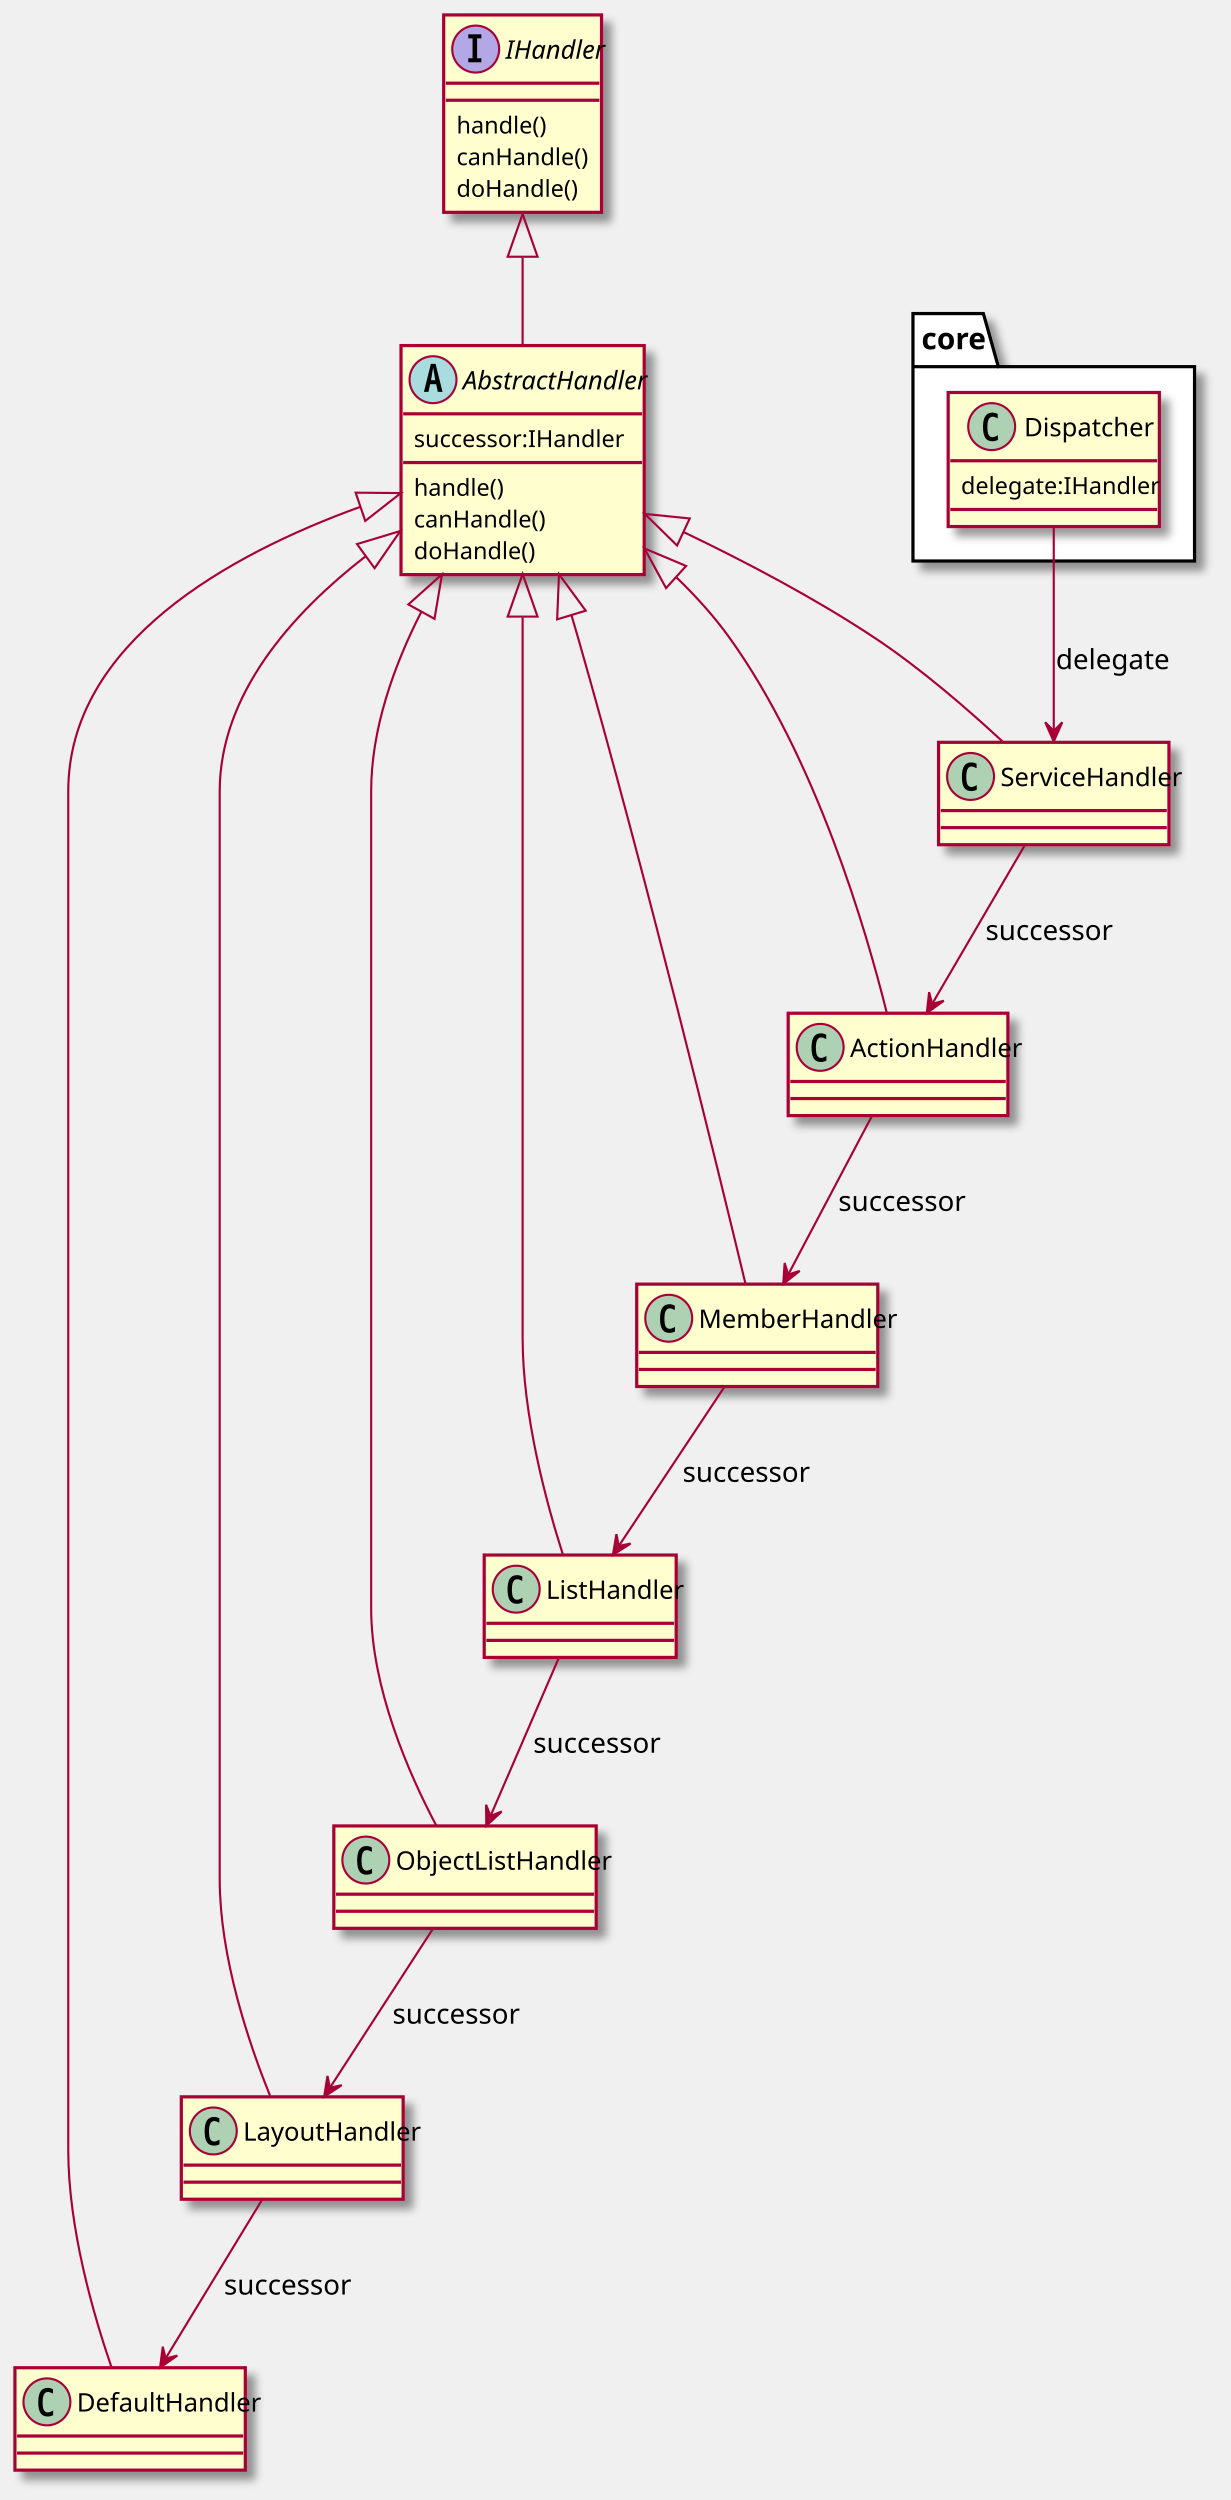
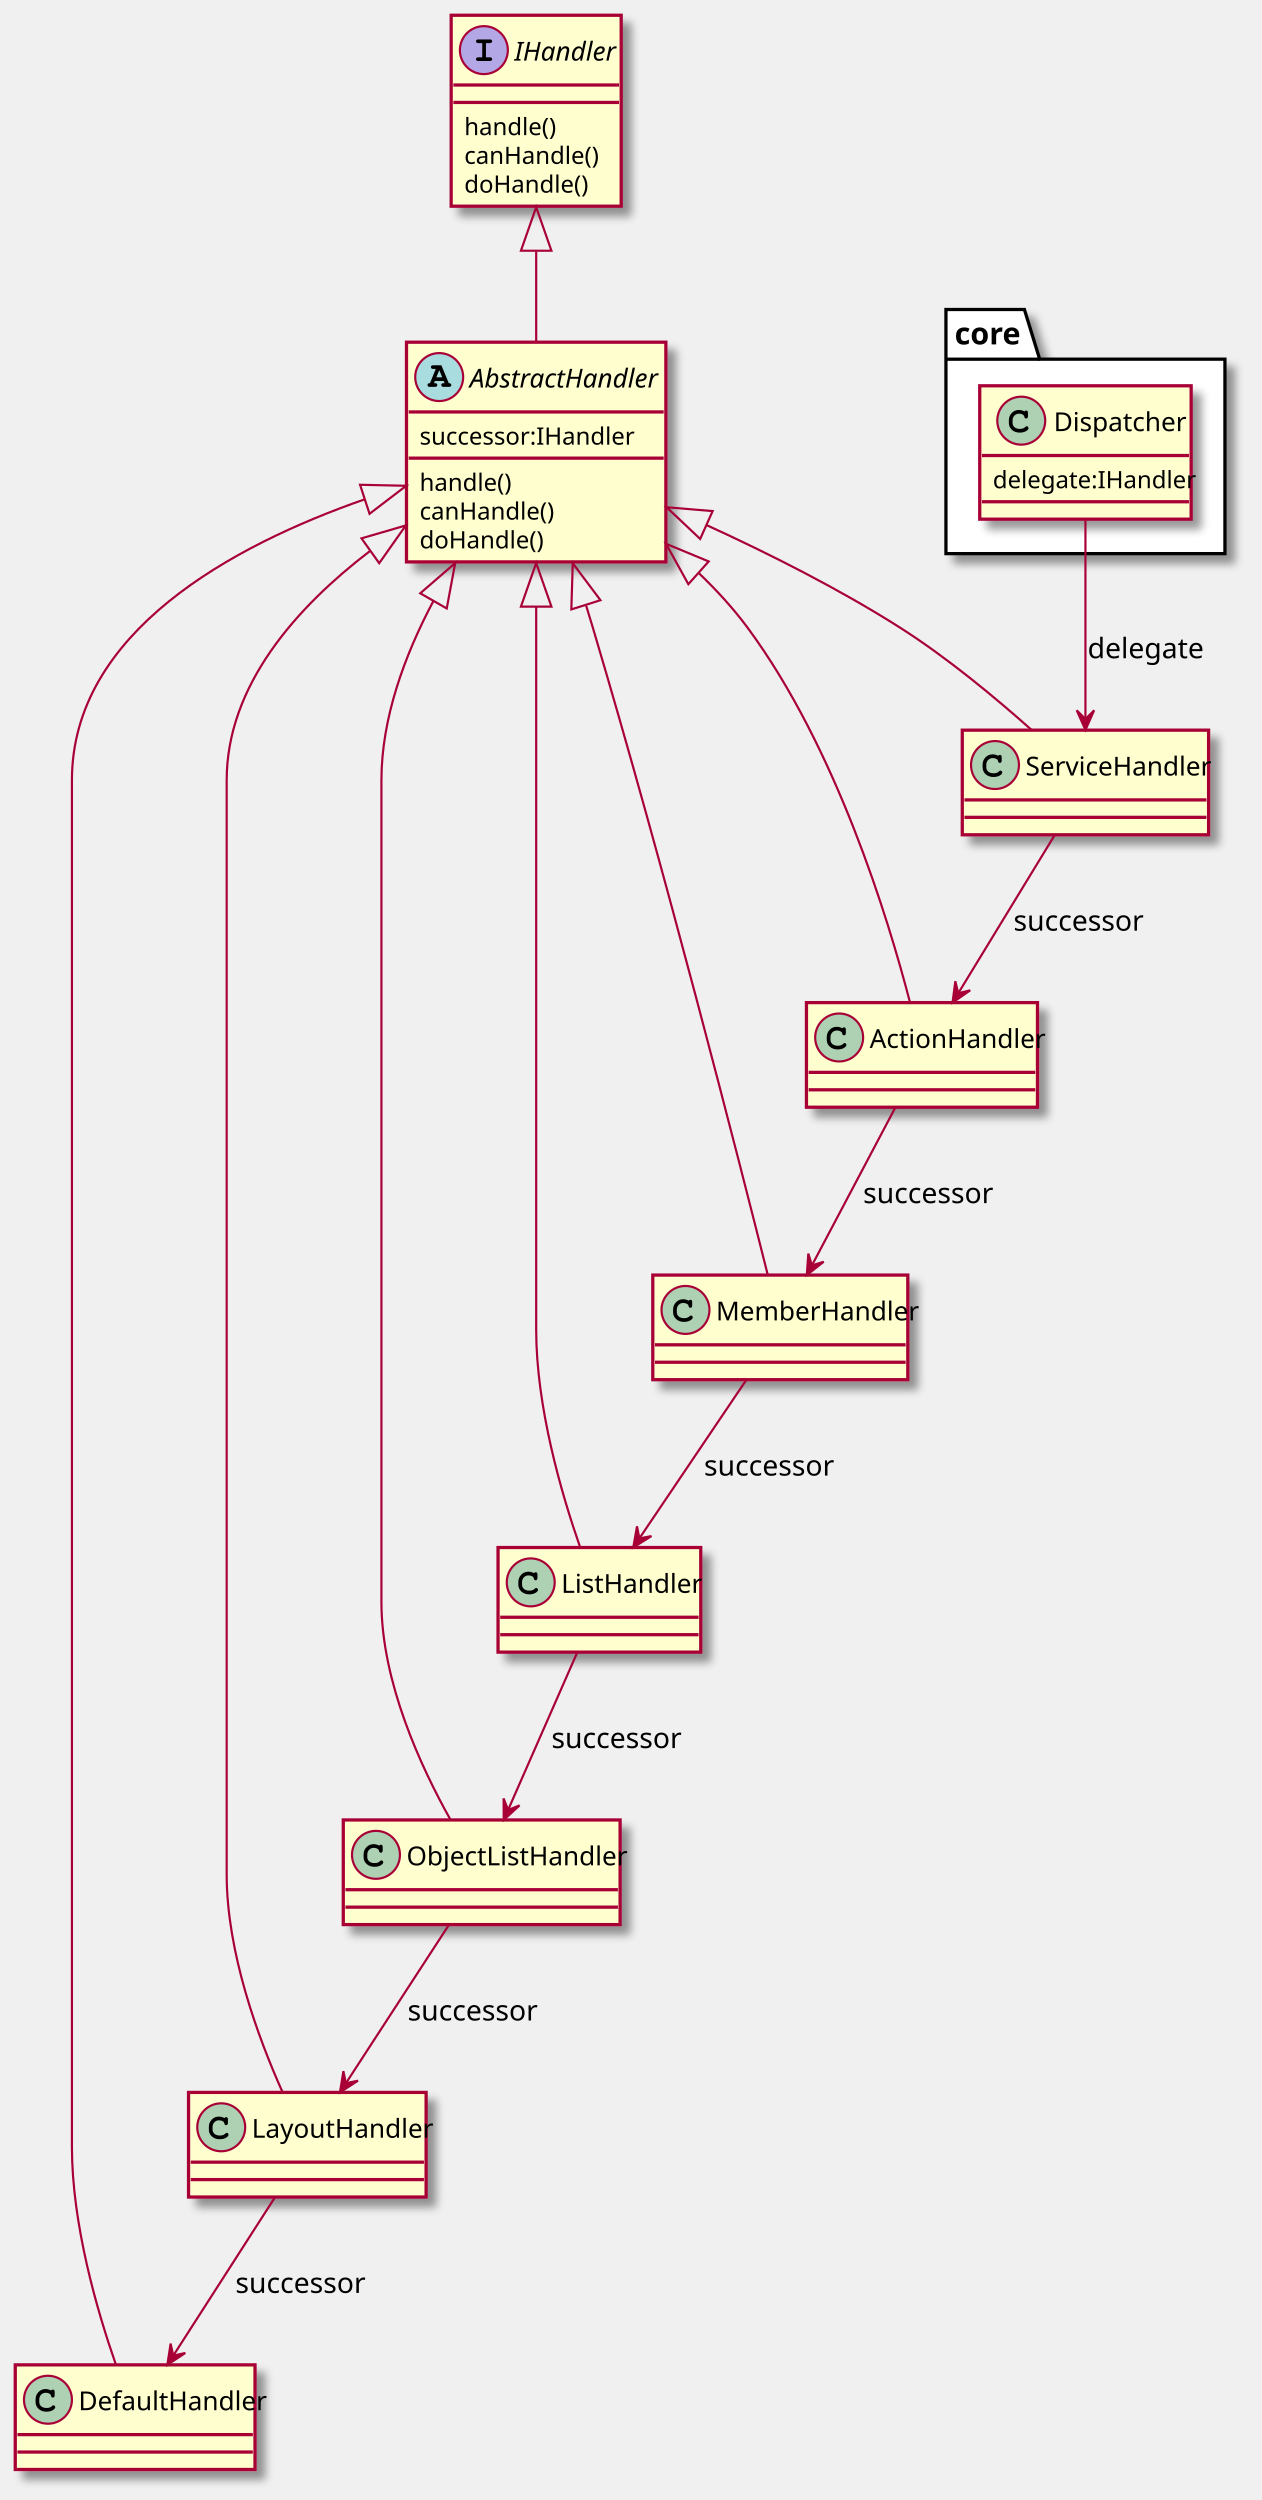
- <svg xmlns="http://www.w3.org/2000/svg" contentScriptType="application/ecmascript" contentStyleType="text/css" height="1172px" preserveAspectRatio="none" style="width:577px;height:1172px;" version="1.1" viewBox="0 0 577 1172" width="577px" zoomAndPan="magnify">
+ <svg xmlns="http://www.w3.org/2000/svg" contentScriptType="application/ecmascript" contentStyleType="text/css" height="1147px" preserveAspectRatio="none" style="width:579px;height:1147px;background:#FFFFFF;" version="1.1" viewBox="0 0 579 1147" width="579px" zoomAndPan="magnify">
  <defs>
    <filter height="300%" id="f18wq6hhqr9kqb" width="300%" x="-1" y="-1">
      <feGaussianBlur result="blurOut" stdDeviation="2.0" />
      <feColorMatrix in="blurOut" result="blurOut2" type="matrix" values="0 0 0 0 0 0 0 0 0 0 0 0 0 0 0 0 0 0 .4 0" />
      <feOffset dx="4.0" dy="4.0" in="blurOut2" result="blurOut3" />
      <feBlend in="SourceGraphic" in2="blurOut3" mode="normal" />
    </filter>
  </defs>
  <g>
-     <polygon fill="#FFFFFF" filter="url(#f18wq6hhqr9kqb)" points="428,147,461,147,468,171.894,560,171.894,560,263,428,263,428,147" style="stroke:#000000;stroke-width:1.5;" />
-     <line style="stroke:#000000;stroke-width:1.5;" x1="428" x2="468" y1="171.894" y2="171.894" />
-     <text fill="#000000" font-family="sans-serif" font-size="14" font-weight="bold" lengthAdjust="spacing" textLength="27" x="432" y="163.738">core</text>
-     <rect codeLine="21" fill="#FEFECE" filter="url(#f18wq6hhqr9kqb)" height="62.846" id="core.Dispatcher" style="stroke:#A80036;stroke-width:1.5;" width="99" x="444.5" y="184" />
-     <ellipse cx="464.9" cy="200" fill="#ADD1B2" rx="11" ry="11" style="stroke:#A80036;stroke-width:1.0;" />
-     <path d="M460.837,200.141 Q460.837,196.688 461.931,195.062 Q463.041,193.422 465.259,193.422 Q466.462,193.422 467.728,194.078 L467.728,196.125 Q466.275,195.344 465.337,195.344 Q462.884,195.344 462.884,200.141 Q462.884,202.844 463.509,203.906 Q464.15,204.953 465.337,204.953 Q466.306,204.953 467.806,204.031 L467.806,206.234 Q466.541,206.859 465.259,206.859 Q462.994,206.859 461.916,205.281 Q460.837,203.703 460.837,200.141 Z " fill="#000000" />
-     <text fill="#000000" font-family="sans-serif" font-size="12" lengthAdjust="spacing" textLength="55" x="480.1" y="204.535">Dispatcher</text>
-     <line style="stroke:#A80036;stroke-width:1.5;" x1="445.5" x2="542.5" y1="216" y2="216" />
-     <text fill="#000000" font-family="sans-serif" font-size="11" lengthAdjust="spacing" textLength="87" x="450.5" y="231.58">delegate:IHandler</text>
-     <line style="stroke:#A80036;stroke-width:1.5;" x1="445.5" x2="542.5" y1="238.846" y2="238.846" />
-     <rect codeLine="1" fill="#FEFECE" filter="url(#f18wq6hhqr9kqb)" height="92.537" id="IHandler" style="stroke:#A80036;stroke-width:1.5;" width="74" x="208" y="7" />
-     <ellipse cx="223" cy="23" fill="#B4A7E5" rx="11" ry="11" style="stroke:#A80036;stroke-width:1.0;" />
-     <path d="M225.656,29.203 L219.531,29.203 L219.531,27.312 L221.531,27.312 L221.531,17.984 L219.531,17.984 L219.531,16.094 L225.656,16.094 L225.656,17.984 L223.656,17.984 L223.656,27.312 L225.656,27.312 L225.656,29.203 Z " fill="#000000" />
-     <text fill="#000000" font-family="sans-serif" font-size="12" font-style="italic" lengthAdjust="spacing" textLength="42" x="237" y="27.535">IHandler</text>
-     <line style="stroke:#A80036;stroke-width:1.5;" x1="209" x2="281" y1="39" y2="39" />
-     <line style="stroke:#A80036;stroke-width:1.5;" x1="209" x2="281" y1="47" y2="47" />
-     <text fill="#000000" font-family="sans-serif" font-size="11" lengthAdjust="spacing" textLength="39" x="214" y="62.58">handle()</text>
-     <text fill="#000000" font-family="sans-serif" font-size="11" lengthAdjust="spacing" textLength="57" x="214" y="77.426">canHandle()</text>
-     <text fill="#000000" font-family="sans-serif" font-size="11" lengthAdjust="spacing" textLength="52" x="214" y="92.272">doHandle()</text>
-     <rect codeLine="6" fill="#FEFECE" filter="url(#f18wq6hhqr9kqb)" height="107.383" id="AbstractHandler" style="stroke:#A80036;stroke-width:1.5;" width="114" x="188" y="162" />
-     <ellipse cx="203" cy="178" fill="#A9DCDF" rx="11" ry="11" style="stroke:#A80036;stroke-width:1.0;" />
-     <path d="M203.047,172.172 L203.078,172.172 L202.062,178.25 L204.062,178.25 L203.047,172.172 Z M204.469,180.125 L201.656,180.125 L200.859,183.703 L198.734,183.703 L201.984,170.594 L204.203,170.594 L207.453,183.703 L205.25,183.703 L204.469,180.125 Z " fill="#000000" />
-     <text fill="#000000" font-family="sans-serif" font-size="12" font-style="italic" lengthAdjust="spacing" textLength="82" x="217" y="182.535">AbstractHandler</text>
-     <line style="stroke:#A80036;stroke-width:1.5;" x1="189" x2="301" y1="194" y2="194" />
-     <text fill="#000000" font-family="sans-serif" font-size="11" lengthAdjust="spacing" textLength="94" x="194" y="209.58">successor:IHandler</text>
-     <line style="stroke:#A80036;stroke-width:1.5;" x1="189" x2="301" y1="216.846" y2="216.846" />
-     <text fill="#000000" font-family="sans-serif" font-size="11" lengthAdjust="spacing" textLength="39" x="194" y="232.426">handle()</text>
-     <text fill="#000000" font-family="sans-serif" font-size="11" lengthAdjust="spacing" textLength="57" x="194" y="247.272">canHandle()</text>
-     <text fill="#000000" font-family="sans-serif" font-size="11" lengthAdjust="spacing" textLength="52" x="194" y="262.117">doHandle()</text>
-     <rect fill="#FEFECE" filter="url(#f18wq6hhqr9kqb)" height="48" id="ListHandler" style="stroke:#A80036;stroke-width:1.5;" width="90" x="227" y="729" />
-     <ellipse cx="242" cy="745" fill="#ADD1B2" rx="11" ry="11" style="stroke:#A80036;stroke-width:1.0;" />
-     <path d="M237.938,745.141 Q237.938,741.688 239.031,740.062 Q240.141,738.422 242.359,738.422 Q243.562,738.422 244.828,739.078 L244.828,741.125 Q243.375,740.344 242.438,740.344 Q239.984,740.344 239.984,745.141 Q239.984,747.844 240.609,748.906 Q241.25,749.953 242.438,749.953 Q243.406,749.953 244.906,749.031 L244.906,751.234 Q243.641,751.859 242.359,751.859 Q240.094,751.859 239.016,750.281 Q237.938,748.703 237.938,745.141 Z " fill="#000000" />
-     <text fill="#000000" font-family="sans-serif" font-size="12" lengthAdjust="spacing" textLength="58" x="256" y="749.535">ListHandler</text>
-     <line style="stroke:#A80036;stroke-width:1.5;" x1="228" x2="316" y1="761" y2="761" />
-     <line style="stroke:#A80036;stroke-width:1.5;" x1="228" x2="316" y1="769" y2="769" />
-     <rect fill="#FEFECE" filter="url(#f18wq6hhqr9kqb)" height="48" id="MemberHandler" style="stroke:#A80036;stroke-width:1.5;" width="113" x="298.5" y="602" />
-     <ellipse cx="313.5" cy="618" fill="#ADD1B2" rx="11" ry="11" style="stroke:#A80036;stroke-width:1.0;" />
-     <path d="M309.438,618.141 Q309.438,614.688 310.531,613.062 Q311.641,611.422 313.859,611.422 Q315.062,611.422 316.328,612.078 L316.328,614.125 Q314.875,613.344 313.938,613.344 Q311.484,613.344 311.484,618.141 Q311.484,620.844 312.109,621.906 Q312.75,622.953 313.938,622.953 Q314.906,622.953 316.406,622.031 L316.406,624.234 Q315.141,624.859 313.859,624.859 Q311.594,624.859 310.516,623.281 Q309.438,621.703 309.438,618.141 Z " fill="#000000" />
-     <text fill="#000000" font-family="sans-serif" font-size="12" lengthAdjust="spacing" textLength="81" x="327.5" y="622.535">MemberHandler</text>
-     <line style="stroke:#A80036;stroke-width:1.5;" x1="299.5" x2="410.5" y1="634" y2="634" />
-     <line style="stroke:#A80036;stroke-width:1.5;" x1="299.5" x2="410.5" y1="642" y2="642" />
-     <rect fill="#FEFECE" filter="url(#f18wq6hhqr9kqb)" height="48" id="ServiceHandler" style="stroke:#A80036;stroke-width:1.5;" width="108" x="440" y="348" />
-     <ellipse cx="455" cy="364" fill="#ADD1B2" rx="11" ry="11" style="stroke:#A80036;stroke-width:1.0;" />
-     <path d="M450.938,364.141 Q450.938,360.688 452.031,359.062 Q453.141,357.422 455.359,357.422 Q456.562,357.422 457.828,358.078 L457.828,360.125 Q456.375,359.344 455.438,359.344 Q452.984,359.344 452.984,364.141 Q452.984,366.844 453.609,367.906 Q454.25,368.953 455.438,368.953 Q456.406,368.953 457.906,368.031 L457.906,370.234 Q456.641,370.859 455.359,370.859 Q453.094,370.859 452.016,369.281 Q450.938,367.703 450.938,364.141 Z " fill="#000000" />
-     <text fill="#000000" font-family="sans-serif" font-size="12" lengthAdjust="spacing" textLength="76" x="469" y="368.535">ServiceHandler</text>
-     <line style="stroke:#A80036;stroke-width:1.5;" x1="441" x2="547" y1="380" y2="380" />
-     <line style="stroke:#A80036;stroke-width:1.5;" x1="441" x2="547" y1="388" y2="388" />
-     <rect fill="#FEFECE" filter="url(#f18wq6hhqr9kqb)" height="48" id="DefaultHandler" style="stroke:#A80036;stroke-width:1.5;" width="108" x="7" y="1110" />
-     <ellipse cx="22" cy="1126" fill="#ADD1B2" rx="11" ry="11" style="stroke:#A80036;stroke-width:1.0;" />
-     <path d="M17.938,1126.141 Q17.938,1122.688 19.031,1121.062 Q20.141,1119.422 22.359,1119.422 Q23.562,1119.422 24.828,1120.078 L24.828,1122.125 Q23.375,1121.344 22.438,1121.344 Q19.984,1121.344 19.984,1126.141 Q19.984,1128.844 20.609,1129.906 Q21.25,1130.953 22.438,1130.953 Q23.406,1130.953 24.906,1130.031 L24.906,1132.234 Q23.641,1132.859 22.359,1132.859 Q20.094,1132.859 19.016,1131.281 Q17.938,1129.703 17.938,1126.141 Z " fill="#000000" />
-     <text fill="#000000" font-family="sans-serif" font-size="12" lengthAdjust="spacing" textLength="76" x="36" y="1130.535">DefaultHandler</text>
-     <line style="stroke:#A80036;stroke-width:1.5;" x1="8" x2="114" y1="1142" y2="1142" />
-     <line style="stroke:#A80036;stroke-width:1.5;" x1="8" x2="114" y1="1150" y2="1150" />
-     <rect fill="#FEFECE" filter="url(#f18wq6hhqr9kqb)" height="48" id="LayoutHandler" style="stroke:#A80036;stroke-width:1.5;" width="104" x="85" y="983" />
-     <ellipse cx="100" cy="999" fill="#ADD1B2" rx="11" ry="11" style="stroke:#A80036;stroke-width:1.0;" />
-     <path d="M95.938,999.141 Q95.938,995.688 97.031,994.062 Q98.141,992.422 100.359,992.422 Q101.562,992.422 102.828,993.078 L102.828,995.125 Q101.375,994.344 100.438,994.344 Q97.984,994.344 97.984,999.141 Q97.984,1001.844 98.609,1002.906 Q99.25,1003.953 100.438,1003.953 Q101.406,1003.953 102.906,1003.031 L102.906,1005.234 Q101.641,1005.859 100.359,1005.859 Q98.094,1005.859 97.016,1004.281 Q95.938,1002.703 95.938,999.141 Z " fill="#000000" />
-     <text fill="#000000" font-family="sans-serif" font-size="12" lengthAdjust="spacing" textLength="72" x="114" y="1003.535">LayoutHandler</text>
-     <line style="stroke:#A80036;stroke-width:1.5;" x1="86" x2="188" y1="1015" y2="1015" />
-     <line style="stroke:#A80036;stroke-width:1.5;" x1="86" x2="188" y1="1023" y2="1023" />
-     <rect fill="#FEFECE" filter="url(#f18wq6hhqr9kqb)" height="48" id="ObjectListHandler" style="stroke:#A80036;stroke-width:1.5;" width="123" x="156.5" y="856" />
-     <ellipse cx="171.5" cy="872" fill="#ADD1B2" rx="11" ry="11" style="stroke:#A80036;stroke-width:1.0;" />
-     <path d="M167.438,872.141 Q167.438,868.688 168.531,867.062 Q169.641,865.422 171.859,865.422 Q173.062,865.422 174.328,866.078 L174.328,868.125 Q172.875,867.344 171.938,867.344 Q169.484,867.344 169.484,872.141 Q169.484,874.844 170.109,875.906 Q170.75,876.953 171.938,876.953 Q172.906,876.953 174.406,876.031 L174.406,878.234 Q173.141,878.859 171.859,878.859 Q169.594,878.859 168.516,877.281 Q167.438,875.703 167.438,872.141 Z " fill="#000000" />
-     <text fill="#000000" font-family="sans-serif" font-size="12" lengthAdjust="spacing" textLength="91" x="185.5" y="876.535">ObjectListHandler</text>
-     <line style="stroke:#A80036;stroke-width:1.5;" x1="157.5" x2="278.5" y1="888" y2="888" />
-     <line style="stroke:#A80036;stroke-width:1.5;" x1="157.5" x2="278.5" y1="896" y2="896" />
-     <rect fill="#FEFECE" filter="url(#f18wq6hhqr9kqb)" height="48" id="ActionHandler" style="stroke:#A80036;stroke-width:1.5;" width="103" x="369.5" y="475" />
-     <ellipse cx="384.5" cy="491" fill="#ADD1B2" rx="11" ry="11" style="stroke:#A80036;stroke-width:1.0;" />
-     <path d="M380.438,491.141 Q380.438,487.688 381.531,486.062 Q382.641,484.422 384.859,484.422 Q386.062,484.422 387.328,485.078 L387.328,487.125 Q385.875,486.344 384.938,486.344 Q382.484,486.344 382.484,491.141 Q382.484,493.844 383.109,494.906 Q383.75,495.953 384.938,495.953 Q385.906,495.953 387.406,495.031 L387.406,497.234 Q386.141,497.859 384.859,497.859 Q382.594,497.859 381.516,496.281 Q380.438,494.703 380.438,491.141 Z " fill="#000000" />
-     <text fill="#000000" font-family="sans-serif" font-size="12" lengthAdjust="spacing" textLength="71" x="398.5" y="495.535">ActionHandler</text>
-     <line style="stroke:#A80036;stroke-width:1.5;" x1="370.5" x2="471.5" y1="507" y2="507" />
-     <line style="stroke:#A80036;stroke-width:1.5;" x1="370.5" x2="471.5" y1="515" y2="515" />
-     <path codeLine="12" d="M245,120.58 C245,134.34 245,148.68 245,161.87 " fill="none" id="IHandler-backto-AbstractHandler" style="stroke:#A80036;stroke-width:1.0;" />
-     <polygon fill="none" points="238,120.35,245,100.35,252,120.35,238,120.35" style="stroke:#A80036;stroke-width:1.0;" />
-     <path codeLine="13" d="M245,289.34 C245,315.13 245,344.36 245,371 C245,371 245,371 245,627 C245,663.19 255.95,703.97 263.9,728.82 " fill="none" id="AbstractHandler-backto-ListHandler" style="stroke:#A80036;stroke-width:1.0;" />
-     <polygon fill="none" points="238,289.06,245,269.06,252,289.06,238,289.06" style="stroke:#A80036;stroke-width:1.0;" />
-     <path codeLine="14" d="M267.9,288.39 C268.97,291.97 270.01,295.52 271,299 C303.32,411.94 336.67,548.5 349.51,601.96 " fill="none" id="AbstractHandler-backto-MemberHandler" style="stroke:#A80036;stroke-width:1.0;" />
-     <polygon fill="none" points="261.19,290.36,262.06,269.19,274.58,286.28,261.19,290.36" style="stroke:#A80036;stroke-width:1.0;" />
-     <path codeLine="15" d="M320.6,249.5 C349.45,263.31 382.09,280.47 410,299 C431.76,313.45 454.11,332.87 470.28,347.9 " fill="none" id="AbstractHandler-backto-ServiceHandler" style="stroke:#A80036;stroke-width:1.0;" />
-     <polygon fill="none" points="317.42,255.74,302.27,240.92,323.35,243.06,317.42,255.74" style="stroke:#A80036;stroke-width:1.0;" />
-     <path codeLine="16" d="M168.7,237.68 C107.58,259.84 32,301.34 32,371 C32,371 32,371 32,1008 C32,1044.31 43.76,1085.06 52.3,1109.87 " fill="none" id="AbstractHandler-backto-DefaultHandler" style="stroke:#A80036;stroke-width:1.0;" />
-     <polygon fill="none" points="166.73,230.96,187.92,231.15,171.23,244.21,166.73,230.96" style="stroke:#A80036;stroke-width:1.0;" />
-     <path codeLine="17" d="M171.29,260.86 C136.72,287.71 103,325.55 103,371 C103,371 103,371 103,881 C103,917.43 116.62,957.81 126.61,982.55 " fill="none" id="AbstractHandler-backto-LayoutHandler" style="stroke:#A80036;stroke-width:1.0;" />
-     <polygon fill="none" points="167.37,255.06,187.65,248.94,175.61,266.37,167.37,255.06" style="stroke:#A80036;stroke-width:1.0;" />
-     <path codeLine="18" d="M197.47,286.91 C184.53,312.3 174,341.9 174,371 C174,371 174,371 174,754 C174,791.27 191.62,831.43 204.56,855.89 " fill="none" id="AbstractHandler-backto-ObjectListHandler" style="stroke:#A80036;stroke-width:1.0;" />
-     <polygon fill="none" points="191.43,283.37,207.21,269.22,203.7,290.12,191.43,283.37" style="stroke:#A80036;stroke-width:1.0;" />
-     <path codeLine="19" d="M317.17,270.73 C326.26,279.52 334.86,289.04 342,299 C382.5,355.49 405.98,435.64 415.7,474.74 " fill="none" id="AbstractHandler-backto-ActionHandler" style="stroke:#A80036;stroke-width:1.0;" />
-     <polygon fill="none" points="312.24,275.71,302.11,257.1,321.64,265.33,312.24,275.71" style="stroke:#A80036;stroke-width:1.0;" />
-     <path codeLine="24" d="M494,247.02 C494,274.73 494,315.27 494,342.37 " fill="none" id="core.Dispatcher-to-ServiceHandler" style="stroke:#A80036;stroke-width:1.0;" />
-     <polygon fill="#A80036" points="494,347.6,498,338.6,494,342.6,490,338.6,494,347.6" style="stroke:#A80036;stroke-width:1.0;" />
-     <text fill="#000000" font-family="sans-serif" font-size="13" lengthAdjust="spacing" textLength="49" x="495" y="313.685">delegate</text>
-     <path codeLine="25" d="M480.44,396.22 C468.15,417.27 450.02,448.31 437.02,470.58 " fill="none" id="ServiceHandler-to-ActionHandler" style="stroke:#A80036;stroke-width:1.0;" />
-     <polygon fill="#A80036" points="434.49,474.91,442.478,469.148,437.008,470.59,435.566,465.12,434.49,474.91" style="stroke:#A80036;stroke-width:1.0;" />
-     <text fill="#000000" font-family="sans-serif" font-size="13" lengthAdjust="spacing" textLength="58" x="462" y="440.685">successor</text>
-     <path codeLine="26" d="M408.74,523.22 C397.67,544.18 381.37,575.05 369.63,597.3 " fill="none" id="ActionHandler-to-MemberHandler" style="stroke:#A80036;stroke-width:1.0;" />
-     <polygon fill="#A80036" points="367.19,601.91,374.919,595.806,369.517,597.485,367.838,592.082,367.19,601.91" style="stroke:#A80036;stroke-width:1.0;" />
-     <text fill="#000000" font-family="sans-serif" font-size="13" lengthAdjust="spacing" textLength="58" x="393" y="567.686">successor</text>
-     <path codeLine="27" d="M339.58,650.22 C325.61,671.27 304.99,702.31 290.21,724.58 " fill="none" id="MemberHandler-to-ListHandler" style="stroke:#A80036;stroke-width:1.0;" />
-     <polygon fill="#A80036" points="287.33,728.91,295.642,723.627,290.097,724.745,288.979,719.2,287.33,728.91" style="stroke:#A80036;stroke-width:1.0;" />
-     <text fill="#000000" font-family="sans-serif" font-size="13" lengthAdjust="spacing" textLength="58" x="320" y="694.686">successor</text>
-     <path codeLine="28" d="M261.97,777.22 C252.91,798.18 239.58,829.05 229.97,851.3 " fill="none" id="ListHandler-to-ObjectListHandler" style="stroke:#A80036;stroke-width:1.0;" />
-     <polygon fill="#A80036" points="227.98,855.91,235.219,849.232,229.962,851.319,227.875,846.062,227.98,855.91" style="stroke:#A80036;stroke-width:1.0;" />
-     <text fill="#000000" font-family="sans-serif" font-size="13" lengthAdjust="spacing" textLength="58" x="250" y="821.686">successor</text>
-     <path codeLine="29" d="M202.95,904.22 C189.31,925.27 169.2,956.31 154.77,978.58 " fill="none" id="ObjectListHandler-to-LayoutHandler" style="stroke:#A80036;stroke-width:1.0;" />
-     <polygon fill="#A80036" points="151.97,982.91,160.223,977.535,154.69,978.715,153.511,973.182,151.97,982.91" style="stroke:#A80036;stroke-width:1.0;" />
-     <text fill="#000000" font-family="sans-serif" font-size="13" lengthAdjust="spacing" textLength="58" x="184" y="948.686">successor</text>
-     <path codeLine="30" d="M122.88,1031.22 C110.09,1052.27 91.21,1083.31 77.67,1105.58 " fill="none" id="LayoutHandler-to-DefaultHandler" style="stroke:#A80036;stroke-width:1.0;" />
-     <polygon fill="#A80036" points="75.04,1109.91,83.136,1104.302,77.64,1105.639,76.303,1100.142,75.04,1109.91" style="stroke:#A80036;stroke-width:1.0;" />
-     <text fill="#000000" font-family="sans-serif" font-size="13" lengthAdjust="spacing" textLength="58" x="105" y="1075.686">successor</text>
+     <polygon fill="#FFFFFF" filter="url(#f18wq6hhqr9kqb)" points="434,142,470,142,477,164.8,562,164.8,562,254,434,254,434,142" style="stroke:#000000;stroke-width:1.5;" />
+     <line style="stroke:#000000;stroke-width:1.5;" x1="434" x2="477" y1="164.8" y2="164.8" />
+     <text fill="#000000" font-family="sans-serif" font-size="14" font-weight="bold" lengthAdjust="spacing" textLength="30" x="438" y="158">core</text>
+     <rect codeLine="21" fill="#FEFECE" filter="url(#f18wq6hhqr9kqb)" height="61.2" id="core.Dispatcher" style="stroke:#A80036;stroke-width:1.5;" width="97" x="449.5" y="177" />
+     <ellipse cx="468.55" cy="193" fill="#ADD1B2" rx="11" ry="11" style="stroke:#A80036;stroke-width:1.0;" />
+     <path d="M467.909,196.781 Q468.706,196.781 469.269,196.594 Q469.847,196.391 470.081,196.172 Q470.331,195.938 470.566,195.75 Q470.816,195.547 471.034,195.547 Q471.378,195.547 471.628,195.812 Q471.894,196.062 471.894,196.391 Q471.894,197.125 470.722,197.812 Q469.566,198.484 467.863,198.484 Q465.706,198.484 464.284,197.219 Q462.863,195.953 462.863,194.016 L462.863,192.891 Q462.863,190.859 464.191,189.484 Q465.519,188.094 467.488,188.094 Q468.675,188.094 469.894,188.672 L470.066,188.75 Q470.363,188.344 470.784,188.344 Q471.269,188.344 471.441,188.641 Q471.628,188.922 471.628,189.469 L471.628,190.891 Q471.628,192.016 470.784,192.016 Q470.472,192.016 470.269,191.844 Q470.081,191.672 470.034,191.531 Q470.003,191.375 469.956,191.109 Q469.847,190.594 469.331,190.281 Q468.816,189.969 468.363,189.891 Q467.925,189.797 467.55,189.797 Q466.269,189.797 465.409,190.672 Q464.566,191.547 464.566,192.891 L464.566,193.984 Q464.566,195.266 465.472,196.031 Q466.378,196.781 467.909,196.781 Z " fill="#000000" />
+     <text fill="#000000" font-family="sans-serif" font-size="12" lengthAdjust="spacing" textLength="56" x="483.45" y="197.8">Dispatcher</text>
+     <line style="stroke:#A80036;stroke-width:1.5;" x1="450.5" x2="545.5" y1="209" y2="209" />
+     <text fill="#000000" font-family="sans-serif" font-size="11" lengthAdjust="spacing" textLength="85" x="455.5" y="224">delegate:IHandler</text>
+     <line style="stroke:#A80036;stroke-width:1.5;" x1="450.5" x2="545.5" y1="230.2" y2="230.2" />
+     <rect codeLine="1" fill="#FEFECE" filter="url(#f18wq6hhqr9kqb)" height="87.6" id="IHandler" style="stroke:#A80036;stroke-width:1.5;" width="78" x="207" y="7" />
+     <ellipse cx="222" cy="23" fill="#B4A7E5" rx="11" ry="11" style="stroke:#A80036;stroke-width:1.0;" />
+     <path d="M224.672,26.297 Q225.219,26.297 225.5,26.484 Q225.781,26.656 225.781,27.156 Q225.781,28 224.672,28 L219.531,28 Q218.406,28 218.406,27.156 Q218.406,26.656 218.688,26.484 Q218.984,26.297 219.531,26.297 L221.25,26.297 L221.25,19.781 L219.531,19.781 Q218.406,19.781 218.406,18.938 Q218.406,18.453 218.688,18.281 Q218.984,18.094 219.531,18.094 L224.672,18.094 Q225.219,18.094 225.5,18.281 Q225.781,18.453 225.781,18.938 Q225.781,19.781 224.672,19.781 L222.953,19.781 L222.953,26.297 L224.672,26.297 Z " fill="#000000" />
+     <text fill="#000000" font-family="sans-serif" font-size="12" font-style="italic" lengthAdjust="spacing" textLength="46" x="236" y="27.8">IHandler</text>
+     <line style="stroke:#A80036;stroke-width:1.5;" x1="208" x2="284" y1="39" y2="39" />
+     <line style="stroke:#A80036;stroke-width:1.5;" x1="208" x2="284" y1="47" y2="47" />
+     <text fill="#000000" font-family="sans-serif" font-size="11" lengthAdjust="spacing" textLength="40" x="213" y="62">handle()</text>
+     <text fill="#000000" font-family="sans-serif" font-size="11" lengthAdjust="spacing" textLength="60" x="213" y="75.2">canHandle()</text>
+     <text fill="#000000" font-family="sans-serif" font-size="11" lengthAdjust="spacing" textLength="54" x="213" y="88.4">doHandle()</text>
+     <rect codeLine="6" fill="#FEFECE" filter="url(#f18wq6hhqr9kqb)" height="100.8" id="AbstractHandler" style="stroke:#A80036;stroke-width:1.5;" width="119" x="186.5" y="157" />
+     <ellipse cx="201.5" cy="173" fill="#A9DCDF" rx="11" ry="11" style="stroke:#A80036;stroke-width:1.0;" />
+     <path d="M202.453,176.656 Q202.453,176.156 202.734,175.984 Q203.031,175.797 203.578,175.797 L203.969,175.797 L203.578,174.812 L199.531,174.812 L199.141,175.797 L199.531,175.797 Q200.641,175.797 200.641,176.656 Q200.641,177.5 199.531,177.5 L197.266,177.5 Q196.141,177.5 196.141,176.656 Q196.141,176.141 196.438,175.969 Q196.734,175.797 197.281,175.797 L199.922,169.281 L198.844,169.281 Q197.703,169.281 197.703,168.438 Q197.703,167.922 198,167.766 Q198.297,167.594 198.844,167.594 L202.516,167.594 L205.906,175.797 Q207.062,175.797 207.062,176.656 Q207.062,177.5 205.938,177.5 L203.578,177.5 Q202.453,177.5 202.453,176.656 Z M202.875,173.109 L201.547,169.844 L200.203,173.109 L202.875,173.109 Z " fill="#000000" />
+     <text fill="#000000" font-family="sans-serif" font-size="12" font-style="italic" lengthAdjust="spacing" textLength="87" x="215.5" y="177.8">AbstractHandler</text>
+     <line style="stroke:#A80036;stroke-width:1.5;" x1="187.5" x2="304.5" y1="189" y2="189" />
+     <text fill="#000000" font-family="sans-serif" font-size="11" lengthAdjust="spacing" textLength="93" x="192.5" y="204">successor:IHandler</text>
+     <line style="stroke:#A80036;stroke-width:1.5;" x1="187.5" x2="304.5" y1="210.2" y2="210.2" />
+     <text fill="#000000" font-family="sans-serif" font-size="11" lengthAdjust="spacing" textLength="40" x="192.5" y="225.2">handle()</text>
+     <text fill="#000000" font-family="sans-serif" font-size="11" lengthAdjust="spacing" textLength="60" x="192.5" y="238.4">canHandle()</text>
+     <text fill="#000000" font-family="sans-serif" font-size="11" lengthAdjust="spacing" textLength="54" x="192.5" y="251.6">doHandle()</text>
+     <rect fill="#FEFECE" filter="url(#f18wq6hhqr9kqb)" height="48" id="ListHandler" style="stroke:#A80036;stroke-width:1.5;" width="93" x="228.5" y="710" />
+     <ellipse cx="243.5" cy="726" fill="#ADD1B2" rx="11" ry="11" style="stroke:#A80036;stroke-width:1.0;" />
+     <path d="M242.859,729.781 Q243.656,729.781 244.219,729.594 Q244.797,729.391 245.031,729.172 Q245.281,728.938 245.516,728.75 Q245.766,728.547 245.984,728.547 Q246.328,728.547 246.578,728.812 Q246.844,729.062 246.844,729.391 Q246.844,730.125 245.672,730.812 Q244.516,731.484 242.812,731.484 Q240.656,731.484 239.234,730.219 Q237.812,728.953 237.812,727.016 L237.812,725.891 Q237.812,723.859 239.141,722.484 Q240.469,721.094 242.438,721.094 Q243.625,721.094 244.844,721.672 L245.016,721.75 Q245.312,721.344 245.734,721.344 Q246.219,721.344 246.391,721.641 Q246.578,721.922 246.578,722.469 L246.578,723.891 Q246.578,725.016 245.734,725.016 Q245.422,725.016 245.219,724.844 Q245.031,724.672 244.984,724.531 Q244.953,724.375 244.906,724.109 Q244.797,723.594 244.281,723.281 Q243.766,722.969 243.312,722.891 Q242.875,722.797 242.5,722.797 Q241.219,722.797 240.359,723.672 Q239.516,724.547 239.516,725.891 L239.516,726.984 Q239.516,728.266 240.422,729.031 Q241.328,729.781 242.859,729.781 Z " fill="#000000" />
+     <text fill="#000000" font-family="sans-serif" font-size="12" lengthAdjust="spacing" textLength="61" x="257.5" y="730.8">ListHandler</text>
+     <line style="stroke:#A80036;stroke-width:1.5;" x1="229.5" x2="320.5" y1="742" y2="742" />
+     <line style="stroke:#A80036;stroke-width:1.5;" x1="229.5" x2="320.5" y1="750" y2="750" />
+     <rect fill="#FEFECE" filter="url(#f18wq6hhqr9kqb)" height="48" id="MemberHandler" style="stroke:#A80036;stroke-width:1.5;" width="117" x="299.5" y="585" />
+     <ellipse cx="314.5" cy="601" fill="#ADD1B2" rx="11" ry="11" style="stroke:#A80036;stroke-width:1.0;" />
+     <path d="M313.859,604.781 Q314.656,604.781 315.219,604.594 Q315.797,604.391 316.031,604.172 Q316.281,603.938 316.516,603.75 Q316.766,603.547 316.984,603.547 Q317.328,603.547 317.578,603.812 Q317.844,604.062 317.844,604.391 Q317.844,605.125 316.672,605.812 Q315.516,606.484 313.812,606.484 Q311.656,606.484 310.234,605.219 Q308.812,603.953 308.812,602.016 L308.812,600.891 Q308.812,598.859 310.141,597.484 Q311.469,596.094 313.438,596.094 Q314.625,596.094 315.844,596.672 L316.016,596.75 Q316.312,596.344 316.734,596.344 Q317.219,596.344 317.391,596.641 Q317.578,596.922 317.578,597.469 L317.578,598.891 Q317.578,600.016 316.734,600.016 Q316.422,600.016 316.219,599.844 Q316.031,599.672 315.984,599.531 Q315.953,599.375 315.906,599.109 Q315.797,598.594 315.281,598.281 Q314.766,597.969 314.312,597.891 Q313.875,597.797 313.5,597.797 Q312.219,597.797 311.359,598.672 Q310.516,599.547 310.516,600.891 L310.516,601.984 Q310.516,603.266 311.422,604.031 Q312.328,604.781 313.859,604.781 Z " fill="#000000" />
+     <text fill="#000000" font-family="sans-serif" font-size="12" lengthAdjust="spacing" textLength="85" x="328.5" y="605.8">MemberHandler</text>
+     <line style="stroke:#A80036;stroke-width:1.5;" x1="300.5" x2="415.5" y1="617" y2="617" />
+     <line style="stroke:#A80036;stroke-width:1.5;" x1="300.5" x2="415.5" y1="625" y2="625" />
+     <rect fill="#FEFECE" filter="url(#f18wq6hhqr9kqb)" height="48" id="ServiceHandler" style="stroke:#A80036;stroke-width:1.5;" width="113" x="441.5" y="335" />
+     <ellipse cx="456.5" cy="351" fill="#ADD1B2" rx="11" ry="11" style="stroke:#A80036;stroke-width:1.0;" />
+     <path d="M455.859,354.781 Q456.656,354.781 457.219,354.594 Q457.797,354.391 458.031,354.172 Q458.281,353.938 458.516,353.75 Q458.766,353.547 458.984,353.547 Q459.328,353.547 459.578,353.812 Q459.844,354.062 459.844,354.391 Q459.844,355.125 458.672,355.812 Q457.516,356.484 455.812,356.484 Q453.656,356.484 452.234,355.219 Q450.812,353.953 450.812,352.016 L450.812,350.891 Q450.812,348.859 452.141,347.484 Q453.469,346.094 455.438,346.094 Q456.625,346.094 457.844,346.672 L458.016,346.75 Q458.312,346.344 458.734,346.344 Q459.219,346.344 459.391,346.641 Q459.578,346.922 459.578,347.469 L459.578,348.891 Q459.578,350.016 458.734,350.016 Q458.422,350.016 458.219,349.844 Q458.031,349.672 457.984,349.531 Q457.953,349.375 457.906,349.109 Q457.797,348.594 457.281,348.281 Q456.766,347.969 456.312,347.891 Q455.875,347.797 455.5,347.797 Q454.219,347.797 453.359,348.672 Q452.516,349.547 452.516,350.891 L452.516,351.984 Q452.516,353.266 453.422,354.031 Q454.328,354.781 455.859,354.781 Z " fill="#000000" />
+     <text fill="#000000" font-family="sans-serif" font-size="12" lengthAdjust="spacing" textLength="81" x="470.5" y="355.8">ServiceHandler</text>
+     <line style="stroke:#A80036;stroke-width:1.5;" x1="442.5" x2="553.5" y1="367" y2="367" />
+     <line style="stroke:#A80036;stroke-width:1.5;" x1="442.5" x2="553.5" y1="375" y2="375" />
+     <rect fill="#FEFECE" filter="url(#f18wq6hhqr9kqb)" height="48" id="DefaultHandler" style="stroke:#A80036;stroke-width:1.5;" width="110" x="7" y="1085" />
+     <ellipse cx="22" cy="1101" fill="#ADD1B2" rx="11" ry="11" style="stroke:#A80036;stroke-width:1.0;" />
+     <path d="M21.359,1104.781 Q22.156,1104.781 22.719,1104.594 Q23.297,1104.391 23.531,1104.172 Q23.781,1103.938 24.016,1103.75 Q24.266,1103.547 24.484,1103.547 Q24.828,1103.547 25.078,1103.812 Q25.344,1104.062 25.344,1104.391 Q25.344,1105.125 24.172,1105.812 Q23.016,1106.484 21.312,1106.484 Q19.156,1106.484 17.734,1105.219 Q16.312,1103.953 16.312,1102.016 L16.312,1100.891 Q16.312,1098.859 17.641,1097.484 Q18.969,1096.094 20.938,1096.094 Q22.125,1096.094 23.344,1096.672 L23.516,1096.75 Q23.812,1096.344 24.234,1096.344 Q24.719,1096.344 24.891,1096.641 Q25.078,1096.922 25.078,1097.469 L25.078,1098.891 Q25.078,1100.016 24.234,1100.016 Q23.922,1100.016 23.719,1099.844 Q23.531,1099.672 23.484,1099.531 Q23.453,1099.375 23.406,1099.109 Q23.297,1098.594 22.781,1098.281 Q22.266,1097.969 21.812,1097.891 Q21.375,1097.797 21,1097.797 Q19.719,1097.797 18.859,1098.672 Q18.016,1099.547 18.016,1100.891 L18.016,1101.984 Q18.016,1103.266 18.922,1104.031 Q19.828,1104.781 21.359,1104.781 Z " fill="#000000" />
+     <text fill="#000000" font-family="sans-serif" font-size="12" lengthAdjust="spacing" textLength="78" x="36" y="1105.8">DefaultHandler</text>
+     <line style="stroke:#A80036;stroke-width:1.5;" x1="8" x2="116" y1="1117" y2="1117" />
+     <line style="stroke:#A80036;stroke-width:1.5;" x1="8" x2="116" y1="1125" y2="1125" />
+     <rect fill="#FEFECE" filter="url(#f18wq6hhqr9kqb)" height="48" id="LayoutHandler" style="stroke:#A80036;stroke-width:1.5;" width="109" x="86.5" y="960" />
+     <ellipse cx="101.5" cy="976" fill="#ADD1B2" rx="11" ry="11" style="stroke:#A80036;stroke-width:1.0;" />
+     <path d="M100.859,979.781 Q101.656,979.781 102.219,979.594 Q102.797,979.391 103.031,979.172 Q103.281,978.938 103.516,978.75 Q103.766,978.547 103.984,978.547 Q104.328,978.547 104.578,978.812 Q104.844,979.062 104.844,979.391 Q104.844,980.125 103.672,980.812 Q102.516,981.484 100.812,981.484 Q98.656,981.484 97.234,980.219 Q95.812,978.953 95.812,977.016 L95.812,975.891 Q95.812,973.859 97.141,972.484 Q98.469,971.094 100.438,971.094 Q101.625,971.094 102.844,971.672 L103.016,971.75 Q103.312,971.344 103.734,971.344 Q104.219,971.344 104.391,971.641 Q104.578,971.922 104.578,972.469 L104.578,973.891 Q104.578,975.016 103.734,975.016 Q103.422,975.016 103.219,974.844 Q103.031,974.672 102.984,974.531 Q102.953,974.375 102.906,974.109 Q102.797,973.594 102.281,973.281 Q101.766,972.969 101.312,972.891 Q100.875,972.797 100.5,972.797 Q99.219,972.797 98.359,973.672 Q97.516,974.547 97.516,975.891 L97.516,976.984 Q97.516,978.266 98.422,979.031 Q99.328,979.781 100.859,979.781 Z " fill="#000000" />
+     <text fill="#000000" font-family="sans-serif" font-size="12" lengthAdjust="spacing" textLength="77" x="115.5" y="980.8">LayoutHandler</text>
+     <line style="stroke:#A80036;stroke-width:1.5;" x1="87.5" x2="194.5" y1="992" y2="992" />
+     <line style="stroke:#A80036;stroke-width:1.5;" x1="87.5" x2="194.5" y1="1000" y2="1000" />
+     <rect fill="#FEFECE" filter="url(#f18wq6hhqr9kqb)" height="48" id="ObjectListHandler" style="stroke:#A80036;stroke-width:1.5;" width="127" x="157.5" y="835" />
+     <ellipse cx="172.5" cy="851" fill="#ADD1B2" rx="11" ry="11" style="stroke:#A80036;stroke-width:1.0;" />
+     <path d="M171.859,854.781 Q172.656,854.781 173.219,854.594 Q173.797,854.391 174.031,854.172 Q174.281,853.938 174.516,853.75 Q174.766,853.547 174.984,853.547 Q175.328,853.547 175.578,853.812 Q175.844,854.062 175.844,854.391 Q175.844,855.125 174.672,855.812 Q173.516,856.484 171.812,856.484 Q169.656,856.484 168.234,855.219 Q166.812,853.953 166.812,852.016 L166.812,850.891 Q166.812,848.859 168.141,847.484 Q169.469,846.094 171.438,846.094 Q172.625,846.094 173.844,846.672 L174.016,846.75 Q174.312,846.344 174.734,846.344 Q175.219,846.344 175.391,846.641 Q175.578,846.922 175.578,847.469 L175.578,848.891 Q175.578,850.016 174.734,850.016 Q174.422,850.016 174.219,849.844 Q174.031,849.672 173.984,849.531 Q173.953,849.375 173.906,849.109 Q173.797,848.594 173.281,848.281 Q172.766,847.969 172.312,847.891 Q171.875,847.797 171.5,847.797 Q170.219,847.797 169.359,848.672 Q168.516,849.547 168.516,850.891 L168.516,851.984 Q168.516,853.266 169.422,854.031 Q170.328,854.781 171.859,854.781 Z " fill="#000000" />
+     <text fill="#000000" font-family="sans-serif" font-size="12" lengthAdjust="spacing" textLength="95" x="186.5" y="855.8">ObjectListHandler</text>
+     <line style="stroke:#A80036;stroke-width:1.5;" x1="158.5" x2="283.5" y1="867" y2="867" />
+     <line style="stroke:#A80036;stroke-width:1.5;" x1="158.5" x2="283.5" y1="875" y2="875" />
+     <rect fill="#FEFECE" filter="url(#f18wq6hhqr9kqb)" height="48" id="ActionHandler" style="stroke:#A80036;stroke-width:1.5;" width="106" x="370" y="460" />
+     <ellipse cx="385" cy="476" fill="#ADD1B2" rx="11" ry="11" style="stroke:#A80036;stroke-width:1.0;" />
+     <path d="M384.359,479.781 Q385.156,479.781 385.719,479.594 Q386.297,479.391 386.531,479.172 Q386.781,478.938 387.016,478.75 Q387.266,478.547 387.484,478.547 Q387.828,478.547 388.078,478.812 Q388.344,479.062 388.344,479.391 Q388.344,480.125 387.172,480.812 Q386.016,481.484 384.312,481.484 Q382.156,481.484 380.734,480.219 Q379.312,478.953 379.312,477.016 L379.312,475.891 Q379.312,473.859 380.641,472.484 Q381.969,471.094 383.938,471.094 Q385.125,471.094 386.344,471.672 L386.516,471.75 Q386.812,471.344 387.234,471.344 Q387.719,471.344 387.891,471.641 Q388.078,471.922 388.078,472.469 L388.078,473.891 Q388.078,475.016 387.234,475.016 Q386.922,475.016 386.719,474.844 Q386.531,474.672 386.484,474.531 Q386.453,474.375 386.406,474.109 Q386.297,473.594 385.781,473.281 Q385.266,472.969 384.812,472.891 Q384.375,472.797 384,472.797 Q382.719,472.797 381.859,473.672 Q381.016,474.547 381.016,475.891 L381.016,476.984 Q381.016,478.266 381.922,479.031 Q382.828,479.781 384.359,479.781 Z " fill="#000000" />
+     <text fill="#000000" font-family="sans-serif" font-size="12" lengthAdjust="spacing" textLength="74" x="399" y="480.8">ActionHandler</text>
+     <line style="stroke:#A80036;stroke-width:1.5;" x1="371" x2="475" y1="492" y2="492" />
+     <line style="stroke:#A80036;stroke-width:1.5;" x1="371" x2="475" y1="500" y2="500" />
+     <path codeLine="12" d="M246,115.34 C246,129.19 246,143.65 246,156.87 " fill="none" id="IHandler-backto-AbstractHandler" style="stroke:#A80036;stroke-width:1.0;" />
+     <polygon fill="none" points="239,115.04,246,95.04,253,115.04,239,115.04" style="stroke:#A80036;stroke-width:1.0;" />
+     <path codeLine="13" d="M246,278.47 C246,303.56 246,332.05 246,358 C246,358 246,358 246,610 C246,645.54 257.61,685.36 266.14,709.8 " fill="none" id="AbstractHandler-backto-ListHandler" style="stroke:#A80036;stroke-width:1.0;" />
+     <polygon fill="none" points="239,278.33,246,258.33,253,278.33,239,278.33" style="stroke:#A80036;stroke-width:1.0;" />
+     <path codeLine="14" d="M268.94,277.93 C269.99,281.33 271.02,284.7 272,288 C304.91,398.55 339.02,532.22 352.27,584.99 " fill="none" id="AbstractHandler-backto-MemberHandler" style="stroke:#A80036;stroke-width:1.0;" />
+     <polygon fill="none" points="262.13,279.59,262.78,258.41,275.48,275.37,262.13,279.59" style="stroke:#A80036;stroke-width:1.0;" />
+     <path codeLine="15" d="M324.14,240.9 C352.9,254.06 385.22,270.33 413,288 C434.61,301.75 456.89,320.29 473.21,334.83 " fill="none" id="AbstractHandler-backto-ServiceHandler" style="stroke:#A80036;stroke-width:1.0;" />
+     <polygon fill="none" points="321.24,247.27,305.83,232.72,326.95,234.49,321.24,247.27" style="stroke:#A80036;stroke-width:1.0;" />
+     <path codeLine="16" d="M167.25,229.11 C106.58,250.31 33,290.02 33,358 C33,358 33,358 33,985 C33,1020.54 44.61,1060.36 53.14,1084.8 " fill="none" id="AbstractHandler-backto-DefaultHandler" style="stroke:#A80036;stroke-width:1.0;" />
+     <polygon fill="none" points="165.2,222.42,186.38,222.87,169.54,235.73,165.2,222.42" style="stroke:#A80036;stroke-width:1.0;" />
+     <path codeLine="17" d="M169.68,252.86 C136.04,278.56 104,314.47 104,358 C104,358 104,358 104,860 C104,895.9 118.63,935.3 129.5,959.59 " fill="none" id="AbstractHandler-backto-LayoutHandler" style="stroke:#A80036;stroke-width:1.0;" />
+     <polygon fill="none" points="165.85,246.99,186.19,241.07,173.98,258.39,165.85,246.99" style="stroke:#A80036;stroke-width:1.0;" />
+     <path codeLine="18" d="M198.76,275.9 C185.68,300.58 175,329.47 175,358 C175,358 175,358 175,735 C175,771.71 193.19,810.89 206.7,834.92 " fill="none" id="AbstractHandler-backto-ObjectListHandler" style="stroke:#A80036;stroke-width:1.0;" />
+     <polygon fill="none" points="192.81,272.2,208.84,258.33,204.96,279.17,192.81,272.2" style="stroke:#A80036;stroke-width:1.0;" />
+     <path codeLine="19" d="M320.62,262.94 C328.79,270.78 336.49,279.19 343,288 C383.58,342.87 407.49,421.29 417.48,459.82 " fill="none" id="AbstractHandler-backto-ActionHandler" style="stroke:#A80036;stroke-width:1.0;" />
+     <polygon fill="none" points="315.82,268.03,305.56,249.49,325.14,257.59,315.82,268.03" style="stroke:#A80036;stroke-width:1.0;" />
+     <path codeLine="24" d="M498,238.04 C498,264.68 498,303.6 498,329.82 " fill="none" id="core.Dispatcher-to-ServiceHandler" style="stroke:#A80036;stroke-width:1.0;" />
+     <polygon fill="#A80036" points="498,334.89,502,325.89,498,329.89,494,325.89,498,334.89" style="stroke:#A80036;stroke-width:1.0;" />
+     <text fill="#000000" font-family="sans-serif" font-size="13" lengthAdjust="spacing" textLength="49" x="499" y="302">delegate</text>
+     <path codeLine="25" d="M483.89,383.14 C471.37,403.67 453.07,433.69 439.8,455.46 " fill="none" id="ServiceHandler-to-ActionHandler" style="stroke:#A80036;stroke-width:1.0;" />
+     <polygon fill="#A80036" points="437.04,459.97,445.136,454.362,439.64,455.699,438.303,450.202,437.04,459.97" style="stroke:#A80036;stroke-width:1.0;" />
+     <text fill="#000000" font-family="sans-serif" font-size="13" lengthAdjust="spacing" textLength="57" x="465" y="427">successor</text>
+     <path codeLine="26" d="M410.77,508.14 C399.92,528.67 384.06,558.69 372.56,580.46 " fill="none" id="ActionHandler-to-MemberHandler" style="stroke:#A80036;stroke-width:1.0;" />
+     <polygon fill="#A80036" points="370.17,584.97,377.923,578.895,372.514,580.553,370.856,575.145,370.17,584.97" style="stroke:#A80036;stroke-width:1.0;" />
+     <text fill="#000000" font-family="sans-serif" font-size="13" lengthAdjust="spacing" textLength="57" x="396" y="552">successor</text>
+     <path codeLine="27" d="M342.39,633.14 C328.48,653.75 308.1,683.94 293.4,705.73 " fill="none" id="MemberHandler-to-ListHandler" style="stroke:#A80036;stroke-width:1.0;" />
+     <polygon fill="#A80036" points="290.54,709.97,298.894,704.753,293.34,705.827,292.266,700.274,290.54,709.97" style="stroke:#A80036;stroke-width:1.0;" />
+     <text fill="#000000" font-family="sans-serif" font-size="13" lengthAdjust="spacing" textLength="57" x="323" y="677">successor</text>
+     <path codeLine="28" d="M264.84,758.14 C255.87,778.58 242.76,808.44 233.21,830.18 " fill="none" id="ListHandler-to-ObjectListHandler" style="stroke:#A80036;stroke-width:1.0;" />
+     <polygon fill="#A80036" points="231.11,834.97,238.382,828.328,233.114,830.389,231.053,825.121,231.11,834.97" style="stroke:#A80036;stroke-width:1.0;" />
+     <text fill="#000000" font-family="sans-serif" font-size="13" lengthAdjust="spacing" textLength="57" x="253" y="802">successor</text>
+     <path codeLine="29" d="M205.95,883.14 C192.54,903.75 172.91,933.94 158.74,955.73 " fill="none" id="ObjectListHandler-to-LayoutHandler" style="stroke:#A80036;stroke-width:1.0;" />
+     <polygon fill="#A80036" points="155.98,959.97,164.246,954.615,158.71,955.781,157.544,950.246,155.98,959.97" style="stroke:#A80036;stroke-width:1.0;" />
+     <text fill="#000000" font-family="sans-serif" font-size="13" lengthAdjust="spacing" textLength="57" x="187" y="927">successor</text>
+     <path codeLine="30" d="M126.14,1008.14 C112.9,1028.75 93.51,1058.94 79.52,1080.73 " fill="none" id="LayoutHandler-to-DefaultHandler" style="stroke:#A80036;stroke-width:1.0;" />
+     <polygon fill="#A80036" points="76.79,1084.97,85.013,1079.55,79.487,1080.76,78.277,1075.234,76.79,1084.97" style="stroke:#A80036;stroke-width:1.0;" />
+     <text fill="#000000" font-family="sans-serif" font-size="13" lengthAdjust="spacing" textLength="57" x="108" y="1052">successor</text>
  </g>
</svg>
